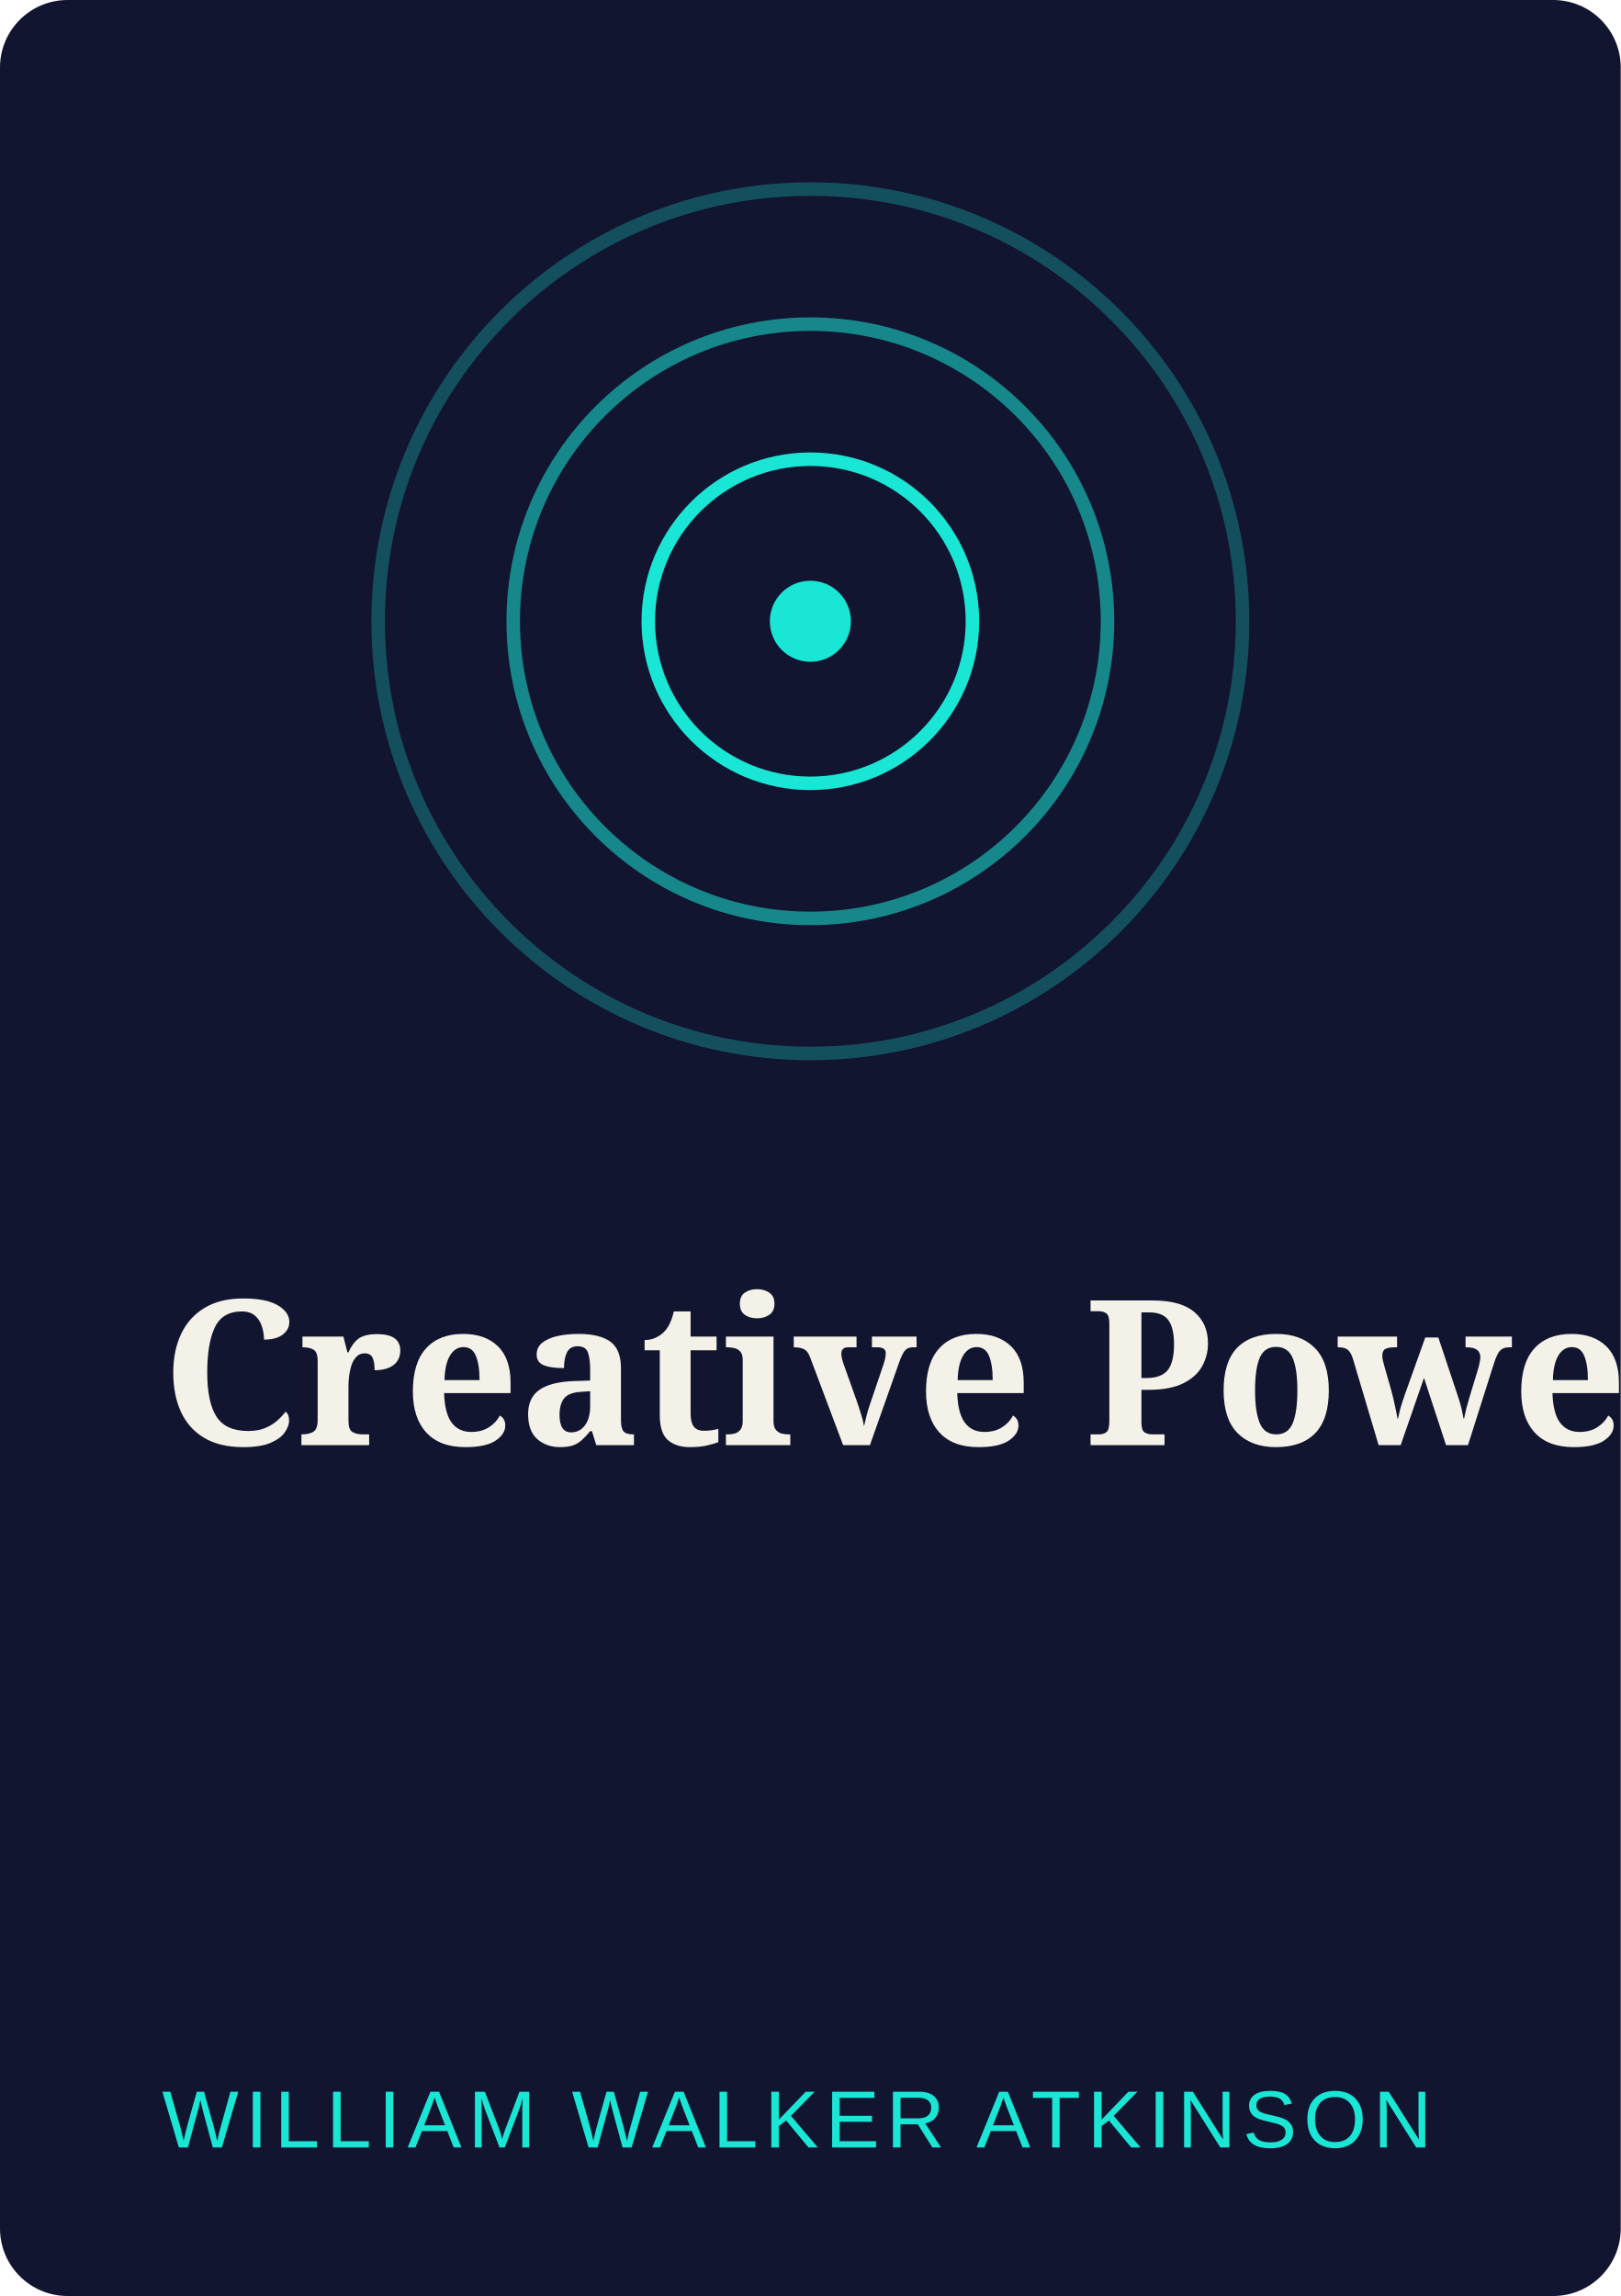
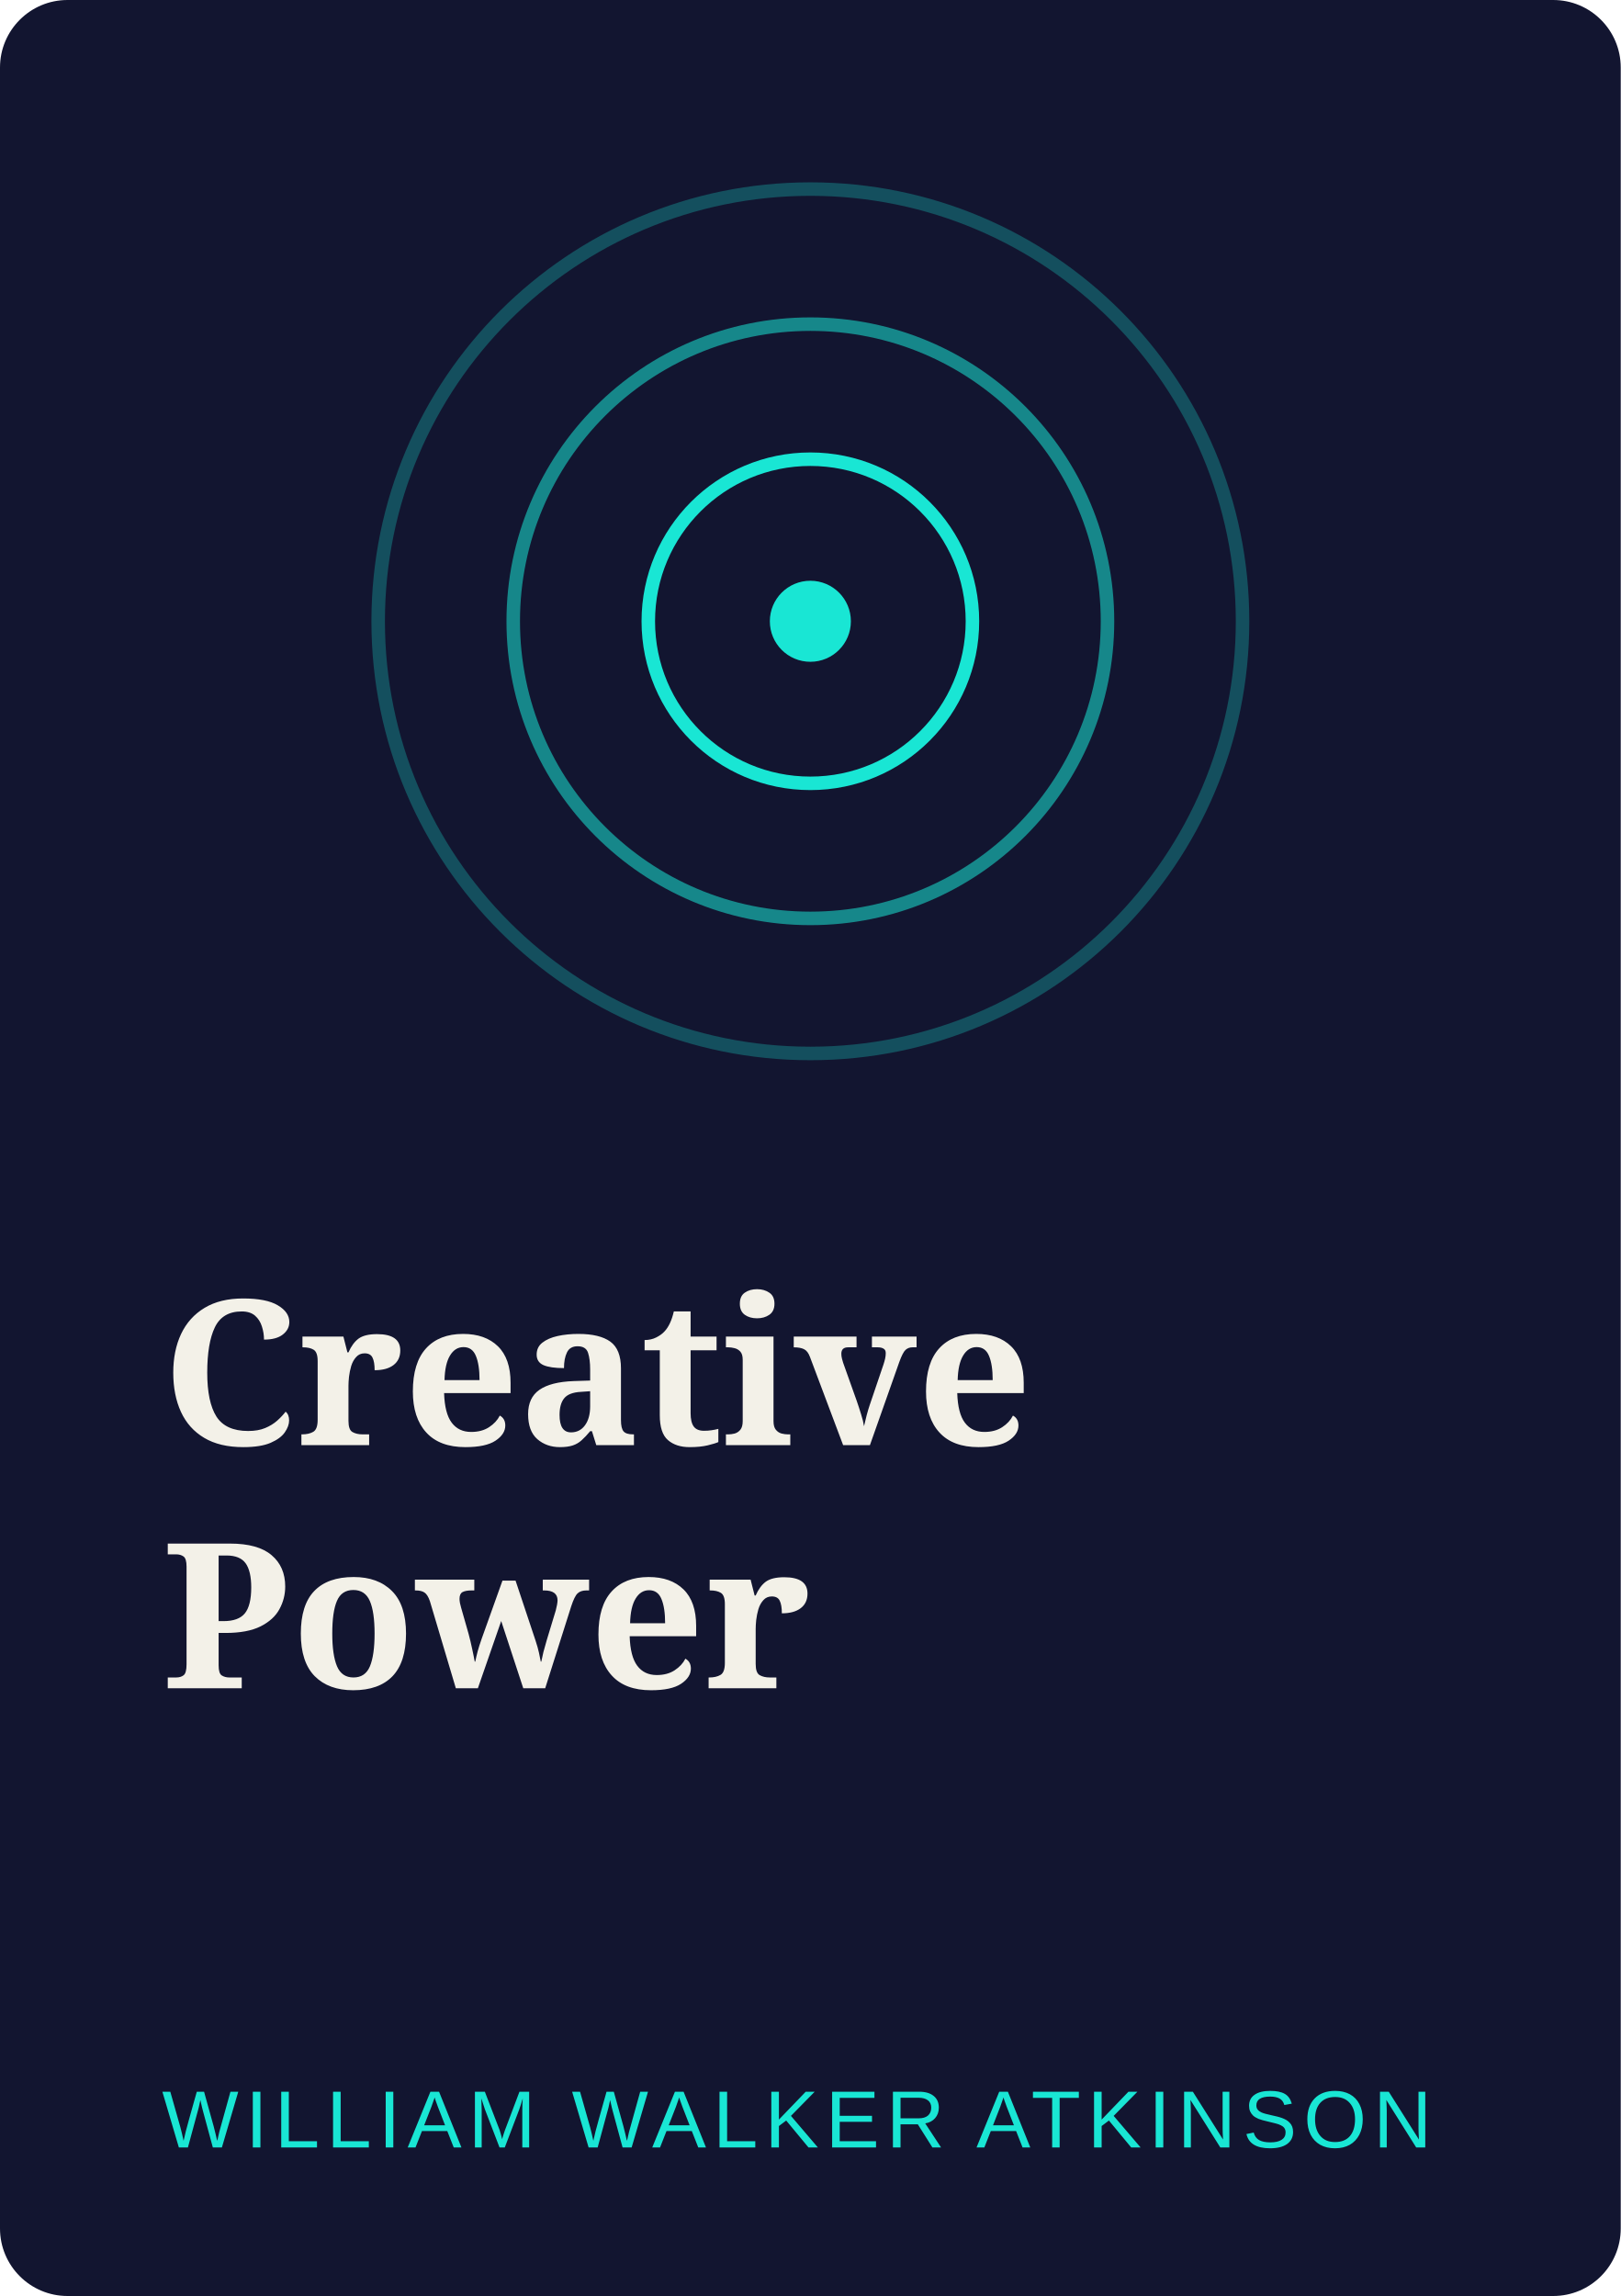
<svg xmlns="http://www.w3.org/2000/svg" viewBox="0 0 240 340" width="240" height="340">
  <rect width="240" height="340" rx="10" fill="#121530" />
  <g fill="none" stroke="#19e6d4" stroke-width="2">
    <circle cx="120" cy="92" r="64" opacity=".28" />
    <circle cx="120" cy="92" r="44" opacity=".55" />
    <circle cx="120" cy="92" r="24" />
  </g>
  <circle cx="120" cy="92" r="6" fill="#19e6d4" />
  <text x="24" y="214" font-family="Georgia,serif" font-size="30" font-weight="700" fill="#f3f1e8">
-     <tspan x="24" dy="0">Creative Power</tspan>
+     <tspan x="24" dy="0">Creative</tspan>
+     <tspan x="24" dy="36">Power</tspan>
  </text>
  <text x="24" y="318" font-family="Arial,sans-serif" font-size="12" letter-spacing="1" fill="#19e6d4">WILLIAM WALKER ATKINSON</text>
</svg>
